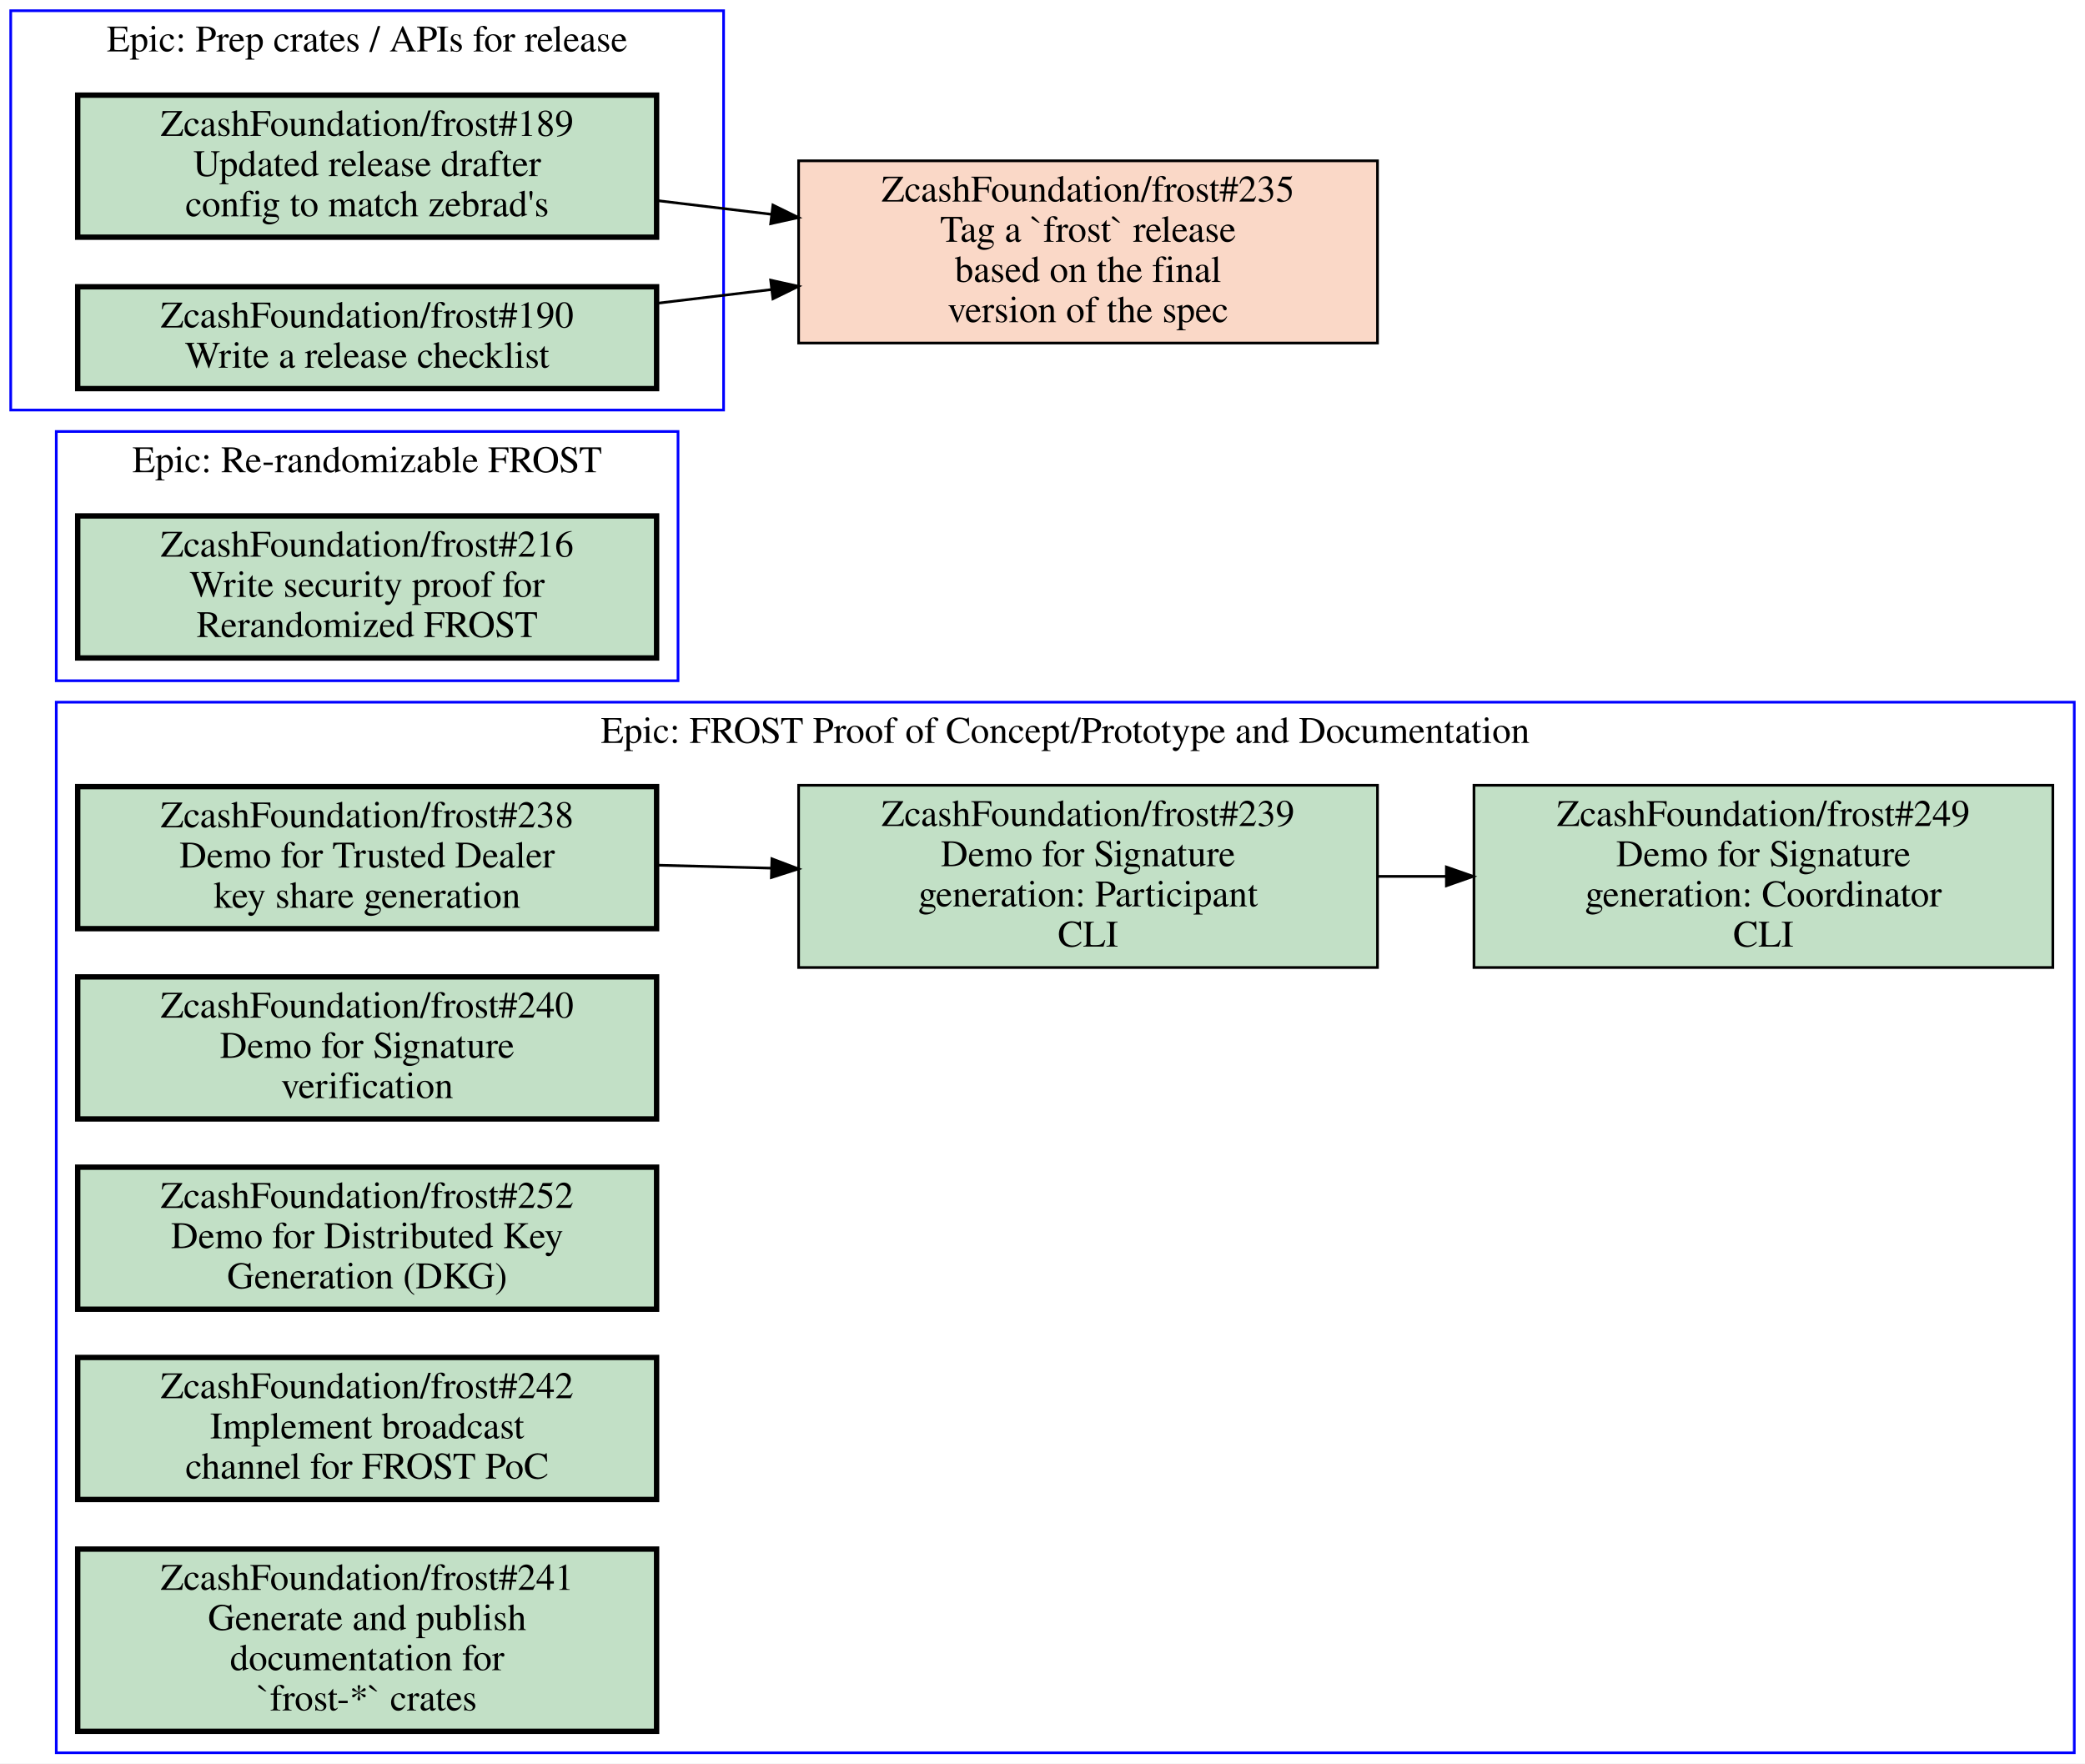
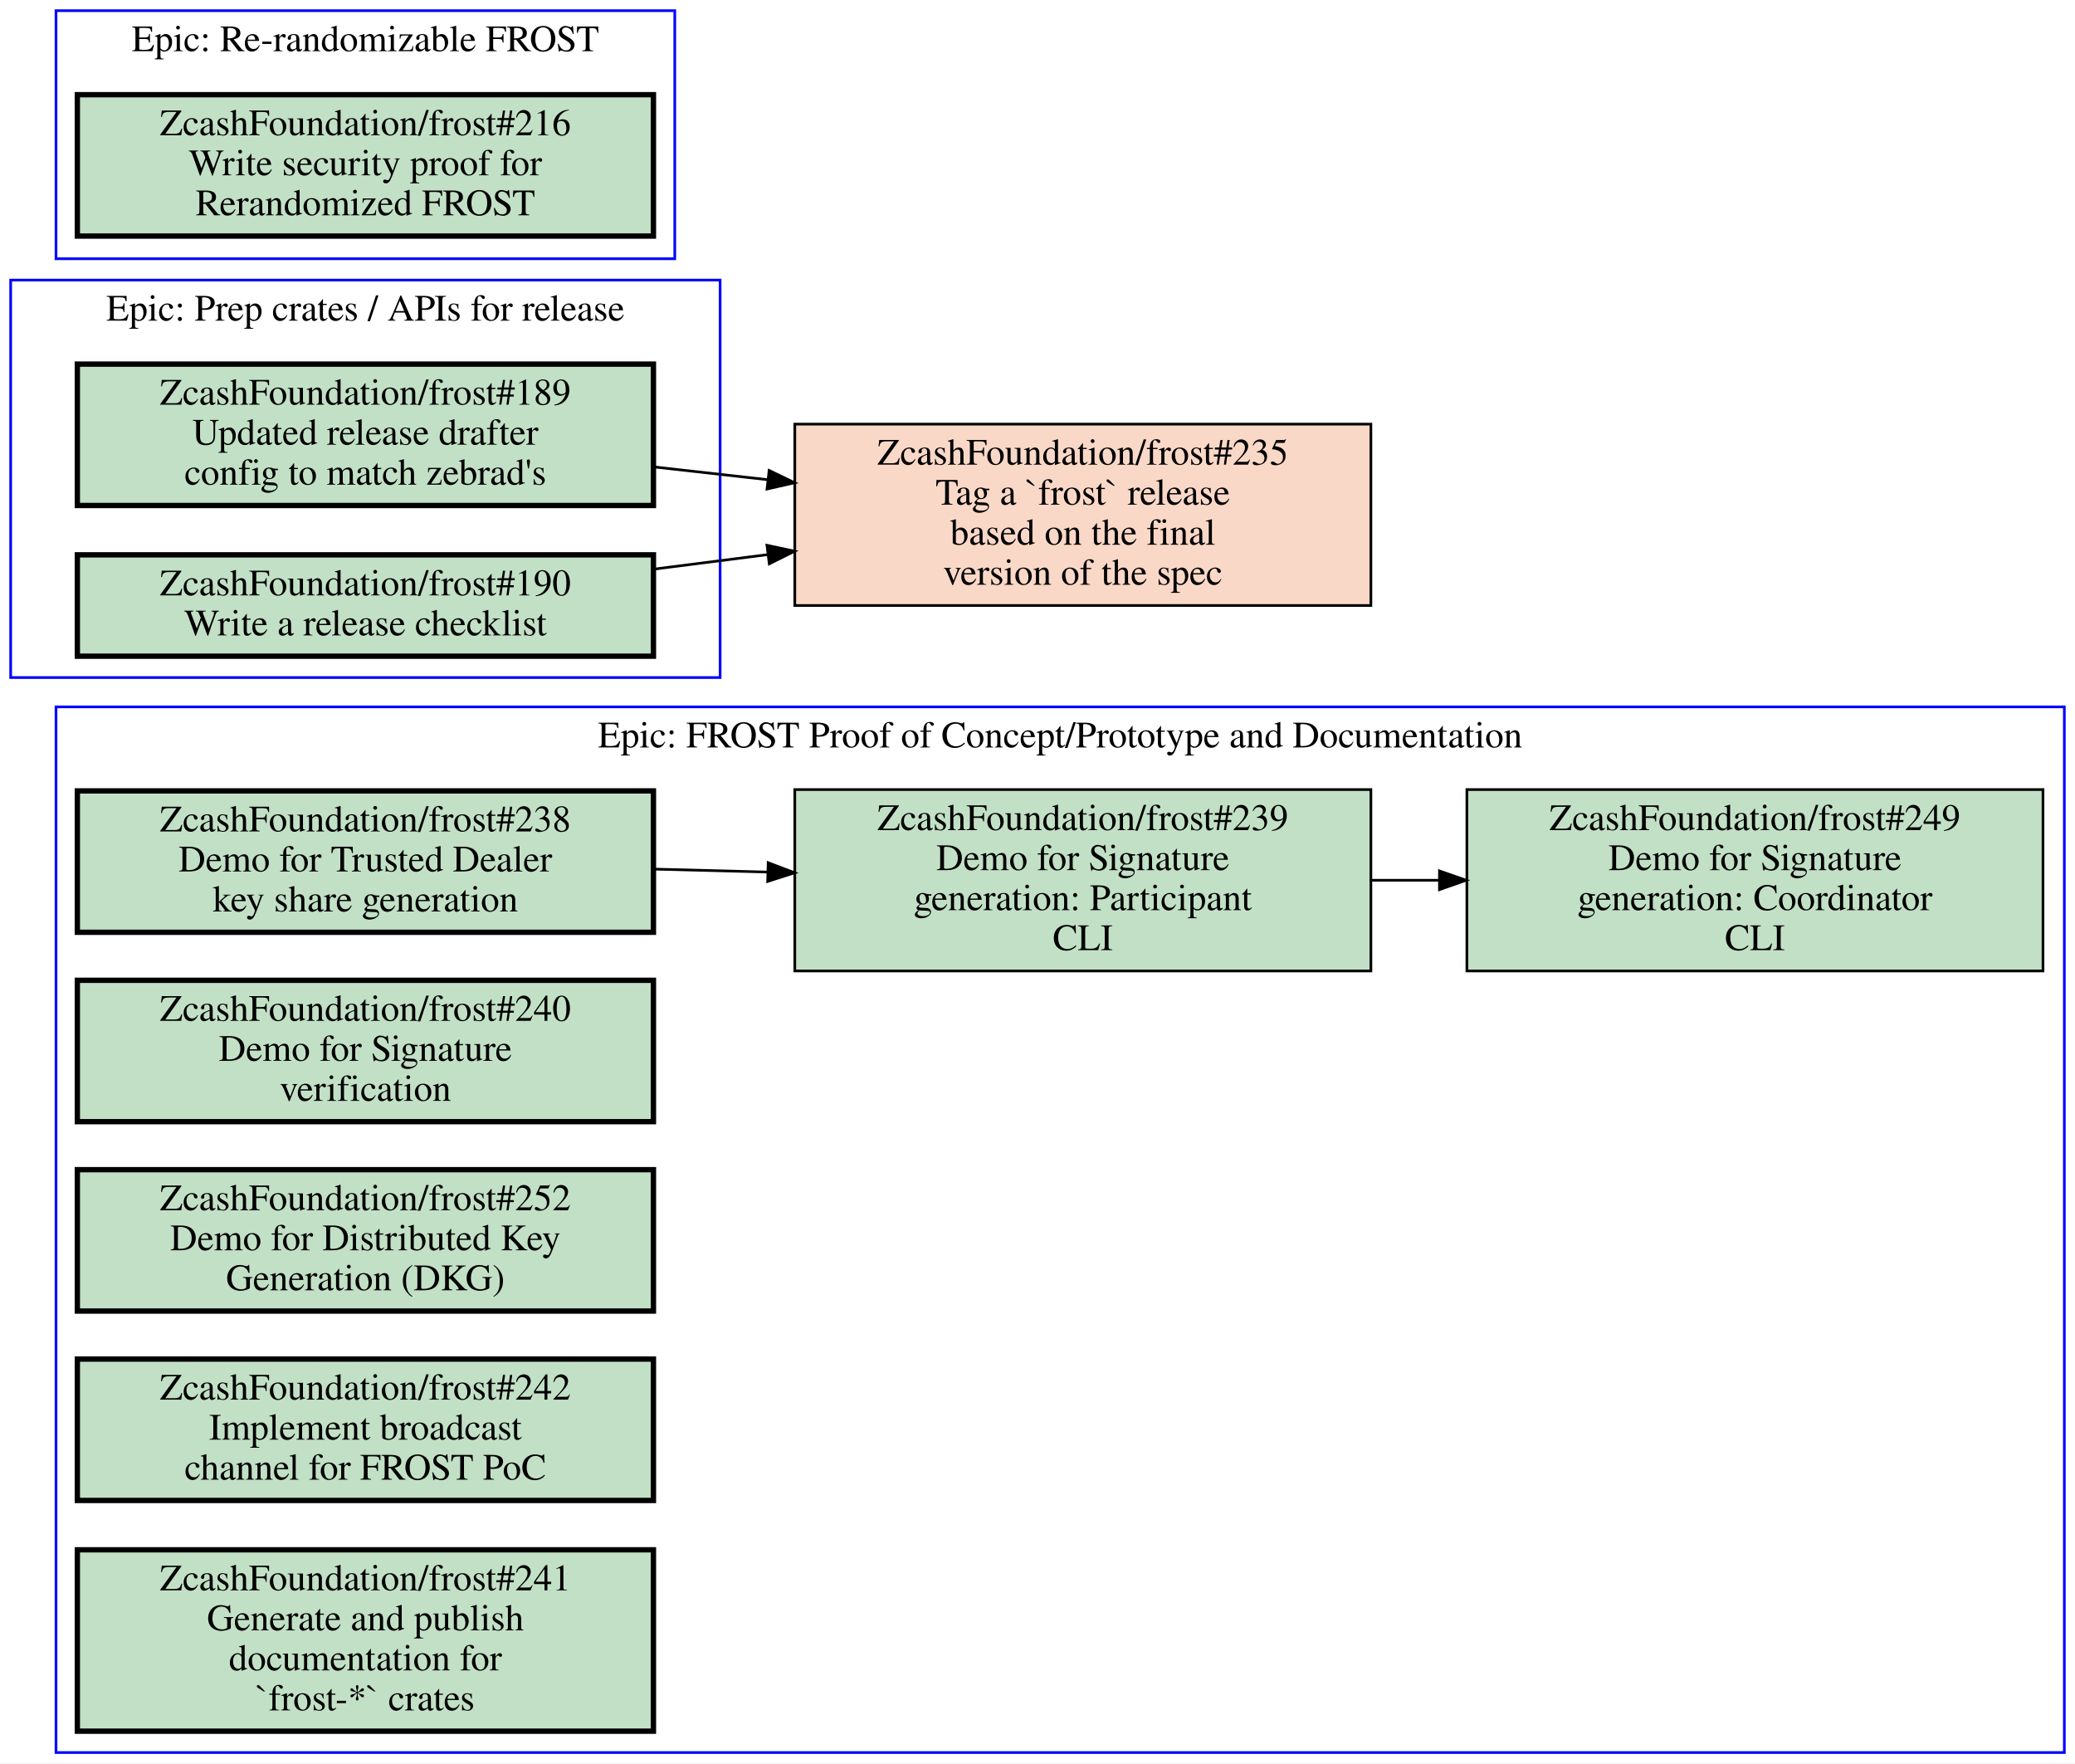
- <svg xmlns="http://www.w3.org/2000/svg" xmlns:xlink="http://www.w3.org/1999/xlink" width="778pt" height="658pt" viewBox="0.00 0.00 778.00 658.00">
-   <g id="graph0" class="graph" transform="scale(1 1) rotate(0) translate(4 654)">
-     <polygon fill="white" stroke="transparent" points="-4,4 -4,-654 774,-654 774,4 -4,4" />
+ <svg xmlns="http://www.w3.org/2000/svg" xmlns:xlink="http://www.w3.org/1999/xlink" width="778pt" height="661pt" viewBox="0.00 0.00 778.00 661.00">
+   <g id="graph0" class="graph" transform="scale(1 1) rotate(0) translate(4 657)">
+     <polygon fill="white" stroke="transparent" points="-4,4 -4,-657 774,-657 774,4 -4,4" />
    <g id="clust1" class="cluster">
-       <polygon fill="none" stroke="blue" points="17,-400 17,-493 249,-493 249,-400 17,-400" />
-       <text text-anchor="middle" x="133" y="-477.8" font-family="Times,serif" font-size="14.00">Epic: Re-randomizable FROST</text>
-     </g>
-     <g id="clust2" class="cluster">
-       <polygon fill="none" stroke="blue" points="0,-501 0,-650 266,-650 266,-501 0,-501" />
-       <text text-anchor="middle" x="133" y="-634.8" font-family="Times,serif" font-size="14.00">Epic: Prep crates / APIs for release</text>
-     </g>
-     <g id="clust3" class="cluster">
      <polygon fill="none" stroke="blue" points="17,0 17,-392 770,-392 770,0 17,0" />
      <text text-anchor="middle" x="393.5" y="-376.8" font-family="Times,serif" font-size="14.00">Epic: FROST Proof of Concept/Prototype and Documentation</text>
    </g>
+     <g id="clust2" class="cluster">
+       <polygon fill="none" stroke="blue" points="17,-560 17,-653 249,-653 249,-560 17,-560" />
+       <text text-anchor="middle" x="133" y="-637.8" font-family="Times,serif" font-size="14.00">Epic: Re-randomizable FROST</text>
+     </g>
+     <g id="clust3" class="cluster">
+       <polygon fill="none" stroke="blue" points="0,-403 0,-552 266,-552 266,-403 0,-403" />
+       <text text-anchor="middle" x="133" y="-536.8" font-family="Times,serif" font-size="14.00">Epic: Prep crates / APIs for release</text>
+     </g>
    <g id="node1" class="node open">
      <g id="a_node1">
-         <a xlink:href="https://github.com/ZcashFoundation/frost/issues/216" xlink:title="ZcashFoundation/frost#216&#10;Write security proof for&#10;Rerandomized FROST" target="_blank">
-           <polygon fill="#c2e0c6" stroke="black" stroke-width="2" points="241,-461.5 25,-461.5 25,-408.5 241,-408.5 241,-461.5" />
-           <text text-anchor="middle" x="133" y="-446.3" font-family="Times,serif" font-size="14.00">ZcashFoundation/frost#216</text>
-           <text text-anchor="middle" x="133" y="-431.3" font-family="Times,serif" font-size="14.00">Write security proof for</text>
-           <text text-anchor="middle" x="133" y="-416.3" font-family="Times,serif" font-size="14.00">Rerandomized FROST</text>
-         </a>
-       </g>
-     </g>
-     <g id="node2" class="node open">
-       <g id="a_node2">
-         <a xlink:href="https://github.com/ZcashFoundation/frost/issues/189" xlink:title="ZcashFoundation/frost#189&#10;Updated release drafter&#10;config to match zebrad's" target="_blank">
-           <polygon fill="#c2e0c6" stroke="black" stroke-width="2" points="241,-618.5 25,-618.5 25,-565.5 241,-565.5 241,-618.5" />
-           <text text-anchor="middle" x="133" y="-603.3" font-family="Times,serif" font-size="14.00">ZcashFoundation/frost#189</text>
-           <text text-anchor="middle" x="133" y="-588.3" font-family="Times,serif" font-size="14.00">Updated release drafter</text>
-           <text text-anchor="middle" x="133" y="-573.3" font-family="Times,serif" font-size="14.00">config to match zebrad's</text>
-         </a>
-       </g>
-     </g>
-     <g id="node11" class="node closed">
-       <g id="a_node11">
-         <a xlink:href="https://github.com/ZcashFoundation/frost/issues/235" xlink:title="ZcashFoundation/frost#235&#10;Tag a `frost` release&#10;based on the final&#10;version of the spec" target="_blank">
-           <polygon fill="#fad8c7" stroke="black" points="510,-594 294,-594 294,-526 510,-526 510,-594" />
-           <text text-anchor="middle" x="402" y="-578.8" font-family="Times,serif" font-size="14.00">ZcashFoundation/frost#235</text>
-           <text text-anchor="middle" x="402" y="-563.8" font-family="Times,serif" font-size="14.00">Tag a `frost` release</text>
-           <text text-anchor="middle" x="402" y="-548.8" font-family="Times,serif" font-size="14.00">based on the final</text>
-           <text text-anchor="middle" x="402" y="-533.8" font-family="Times,serif" font-size="14.00">version of the spec</text>
-         </a>
-       </g>
-     </g>
-     <g id="edge3" class="edge">
-       <path fill="none" stroke="black" d="M241.06,-579.17C255.07,-577.49 269.48,-575.76 283.65,-574.06" />
-       <polygon fill="black" stroke="black" points="284.41,-577.49 293.92,-572.83 283.57,-570.54 284.41,-577.49" />
-     </g>
-     <g id="node3" class="node open">
-       <g id="a_node3">
-         <a xlink:href="https://github.com/ZcashFoundation/frost/issues/190" xlink:title="ZcashFoundation/frost#190&#10;Write a release checklist" target="_blank">
-           <polygon fill="#c2e0c6" stroke="black" stroke-width="2" points="241,-547 25,-547 25,-509 241,-509 241,-547" />
-           <text text-anchor="middle" x="133" y="-531.8" font-family="Times,serif" font-size="14.00">ZcashFoundation/frost#190</text>
-           <text text-anchor="middle" x="133" y="-516.8" font-family="Times,serif" font-size="14.00">Write a release checklist</text>
-         </a>
-       </g>
-     </g>
-     <g id="edge4" class="edge">
-       <path fill="none" stroke="black" d="M241.06,-540.83C255.07,-542.51 269.48,-544.24 283.65,-545.94" />
-       <polygon fill="black" stroke="black" points="283.57,-549.46 293.92,-547.17 284.41,-542.51 283.57,-549.46" />
-     </g>
-     <g id="node4" class="node open">
-       <g id="a_node4">
        <a xlink:href="https://github.com/ZcashFoundation/frost/issues/238" xlink:title="ZcashFoundation/frost#238&#10;Demo for Trusted Dealer&#10;key share generation" target="_blank">
          <polygon fill="#c2e0c6" stroke="black" stroke-width="2" points="241,-360.5 25,-360.5 25,-307.5 241,-307.5 241,-360.5" />
          <text text-anchor="middle" x="133" y="-345.3" font-family="Times,serif" font-size="14.00">ZcashFoundation/frost#238</text>
          <text text-anchor="middle" x="133" y="-330.3" font-family="Times,serif" font-size="14.00">Demo for Trusted Dealer</text>
          <text text-anchor="middle" x="133" y="-315.3" font-family="Times,serif" font-size="14.00">key share generation</text>
        </a>
      </g>
    </g>
-     <g id="node5" class="node open">
-       <g id="a_node5">
+     <g id="node2" class="node open">
+       <g id="a_node2">
        <a xlink:href="https://github.com/ZcashFoundation/frost/issues/239" xlink:title="ZcashFoundation/frost#239&#10;Demo for Signature&#10;generation: Participant&#10;CLI" target="_blank">
          <polygon fill="#c2e0c6" stroke="black" points="510,-361 294,-361 294,-293 510,-293 510,-361" />
          <text text-anchor="middle" x="402" y="-345.8" font-family="Times,serif" font-size="14.00">ZcashFoundation/frost#239</text>
          <text text-anchor="middle" x="402" y="-330.8" font-family="Times,serif" font-size="14.00">Demo for Signature</text>
          <text text-anchor="middle" x="402" y="-315.8" font-family="Times,serif" font-size="14.00">generation: Participant</text>
          <text text-anchor="middle" x="402" y="-300.8" font-family="Times,serif" font-size="14.00">CLI</text>
        </a>
      </g>
    </g>
    <g id="edge1" class="edge">
      <path fill="none" stroke="black" d="M241.06,-331.19C255.07,-330.83 269.48,-330.45 283.65,-330.08" />
      <polygon fill="black" stroke="black" points="284.02,-333.57 293.92,-329.81 283.83,-326.57 284.02,-333.57" />
    </g>
-     <g id="node6" class="node open">
-       <g id="a_node6">
+     <g id="node3" class="node open">
+       <g id="a_node3">
        <a xlink:href="https://github.com/ZcashFoundation/frost/issues/249" xlink:title="ZcashFoundation/frost#249&#10;Demo for Signature&#10;generation: Coordinator&#10;CLI" target="_blank">
          <polygon fill="#c2e0c6" stroke="black" points="762,-361 546,-361 546,-293 762,-293 762,-361" />
          <text text-anchor="middle" x="654" y="-345.8" font-family="Times,serif" font-size="14.00">ZcashFoundation/frost#249</text>
          <text text-anchor="middle" x="654" y="-330.8" font-family="Times,serif" font-size="14.00">Demo for Signature</text>
          <text text-anchor="middle" x="654" y="-315.8" font-family="Times,serif" font-size="14.00">generation: Coordinator</text>
          <text text-anchor="middle" x="654" y="-300.8" font-family="Times,serif" font-size="14.00">CLI</text>
        </a>
      </g>
    </g>
    <g id="edge2" class="edge">
      <path fill="none" stroke="black" d="M510.11,-327C518.5,-327 526.99,-327 535.44,-327" />
      <polygon fill="black" stroke="black" points="535.71,-330.5 545.71,-327 535.71,-323.5 535.71,-330.5" />
    </g>
-     <g id="node7" class="node open">
-       <g id="a_node7">
+     <g id="node4" class="node open">
+       <g id="a_node4">
        <a xlink:href="https://github.com/ZcashFoundation/frost/issues/240" xlink:title="ZcashFoundation/frost#240&#10;Demo for Signature&#10;verification" target="_blank">
          <polygon fill="#c2e0c6" stroke="black" stroke-width="2" points="241,-289.5 25,-289.5 25,-236.5 241,-236.5 241,-289.5" />
          <text text-anchor="middle" x="133" y="-274.3" font-family="Times,serif" font-size="14.00">ZcashFoundation/frost#240</text>
          <text text-anchor="middle" x="133" y="-259.3" font-family="Times,serif" font-size="14.00">Demo for Signature</text>
          <text text-anchor="middle" x="133" y="-244.3" font-family="Times,serif" font-size="14.00">verification</text>
        </a>
      </g>
    </g>
-     <g id="node8" class="node open">
-       <g id="a_node8">
+     <g id="node5" class="node open">
+       <g id="a_node5">
        <a xlink:href="https://github.com/ZcashFoundation/frost/issues/252" xlink:title="ZcashFoundation/frost#252&#10;Demo for Distributed Key&#10;Generation (DKG)" target="_blank">
          <polygon fill="#c2e0c6" stroke="black" stroke-width="2" points="241,-218.5 25,-218.5 25,-165.5 241,-165.5 241,-218.5" />
          <text text-anchor="middle" x="133" y="-203.3" font-family="Times,serif" font-size="14.00">ZcashFoundation/frost#252</text>
          <text text-anchor="middle" x="133" y="-188.3" font-family="Times,serif" font-size="14.00">Demo for Distributed Key</text>
          <text text-anchor="middle" x="133" y="-173.3" font-family="Times,serif" font-size="14.00">Generation (DKG)</text>
        </a>
      </g>
    </g>
-     <g id="node9" class="node open">
-       <g id="a_node9">
+     <g id="node6" class="node open">
+       <g id="a_node6">
        <a xlink:href="https://github.com/ZcashFoundation/frost/issues/242" xlink:title="ZcashFoundation/frost#242&#10;Implement broadcast&#10;channel for FROST PoC" target="_blank">
          <polygon fill="#c2e0c6" stroke="black" stroke-width="2" points="241,-147.5 25,-147.5 25,-94.5 241,-94.5 241,-147.5" />
          <text text-anchor="middle" x="133" y="-132.3" font-family="Times,serif" font-size="14.00">ZcashFoundation/frost#242</text>
          <text text-anchor="middle" x="133" y="-117.3" font-family="Times,serif" font-size="14.00">Implement broadcast</text>
          <text text-anchor="middle" x="133" y="-102.3" font-family="Times,serif" font-size="14.00">channel for FROST PoC</text>
        </a>
      </g>
    </g>
-     <g id="node10" class="node open">
-       <g id="a_node10">
+     <g id="node7" class="node open">
+       <g id="a_node7">
        <a xlink:href="https://github.com/ZcashFoundation/frost/issues/241" xlink:title="ZcashFoundation/frost#241&#10;Generate and publish&#10;documentation for&#10;`frost-*` crates" target="_blank">
          <polygon fill="#c2e0c6" stroke="black" stroke-width="2" points="241,-76 25,-76 25,-8 241,-8 241,-76" />
          <text text-anchor="middle" x="133" y="-60.8" font-family="Times,serif" font-size="14.00">ZcashFoundation/frost#241</text>
          <text text-anchor="middle" x="133" y="-45.8" font-family="Times,serif" font-size="14.00">Generate and publish</text>
          <text text-anchor="middle" x="133" y="-30.8" font-family="Times,serif" font-size="14.00">documentation for</text>
          <text text-anchor="middle" x="133" y="-15.8" font-family="Times,serif" font-size="14.00">`frost-*` crates</text>
        </a>
      </g>
    </g>
+     <g id="node8" class="node open">
+       <g id="a_node8">
+         <a xlink:href="https://github.com/ZcashFoundation/frost/issues/216" xlink:title="ZcashFoundation/frost#216&#10;Write security proof for&#10;Rerandomized FROST" target="_blank">
+           <polygon fill="#c2e0c6" stroke="black" stroke-width="2" points="241,-621.5 25,-621.5 25,-568.5 241,-568.5 241,-621.5" />
+           <text text-anchor="middle" x="133" y="-606.3" font-family="Times,serif" font-size="14.00">ZcashFoundation/frost#216</text>
+           <text text-anchor="middle" x="133" y="-591.3" font-family="Times,serif" font-size="14.00">Write security proof for</text>
+           <text text-anchor="middle" x="133" y="-576.3" font-family="Times,serif" font-size="14.00">Rerandomized FROST</text>
+         </a>
+       </g>
+     </g>
+     <g id="node9" class="node open">
+       <g id="a_node9">
+         <a xlink:href="https://github.com/ZcashFoundation/frost/issues/189" xlink:title="ZcashFoundation/frost#189&#10;Updated release drafter&#10;config to match zebrad's" target="_blank">
+           <polygon fill="#c2e0c6" stroke="black" stroke-width="2" points="241,-520.5 25,-520.5 25,-467.5 241,-467.5 241,-520.5" />
+           <text text-anchor="middle" x="133" y="-505.3" font-family="Times,serif" font-size="14.00">ZcashFoundation/frost#189</text>
+           <text text-anchor="middle" x="133" y="-490.3" font-family="Times,serif" font-size="14.00">Updated release drafter</text>
+           <text text-anchor="middle" x="133" y="-475.3" font-family="Times,serif" font-size="14.00">config to match zebrad's</text>
+         </a>
+       </g>
+     </g>
+     <g id="node11" class="node closed">
+       <g id="a_node11">
+         <a xlink:href="https://github.com/ZcashFoundation/frost/issues/235" xlink:title="ZcashFoundation/frost#235&#10;Tag a `frost` release&#10;based on the final&#10;version of the spec" target="_blank">
+           <polygon fill="#fad8c7" stroke="black" points="510,-498 294,-498 294,-430 510,-430 510,-498" />
+           <text text-anchor="middle" x="402" y="-482.8" font-family="Times,serif" font-size="14.00">ZcashFoundation/frost#235</text>
+           <text text-anchor="middle" x="402" y="-467.8" font-family="Times,serif" font-size="14.00">Tag a `frost` release</text>
+           <text text-anchor="middle" x="402" y="-452.8" font-family="Times,serif" font-size="14.00">based on the final</text>
+           <text text-anchor="middle" x="402" y="-437.8" font-family="Times,serif" font-size="14.00">version of the spec</text>
+         </a>
+       </g>
+     </g>
+     <g id="edge3" class="edge">
+       <path fill="none" stroke="black" d="M241.06,-481.97C255.07,-480.4 269.48,-478.78 283.65,-477.19" />
+       <polygon fill="black" stroke="black" points="284.38,-480.63 293.92,-476.03 283.59,-473.67 284.38,-480.63" />
+     </g>
+     <g id="node10" class="node open">
+       <g id="a_node10">
+         <a xlink:href="https://github.com/ZcashFoundation/frost/issues/190" xlink:title="ZcashFoundation/frost#190&#10;Write a release checklist" target="_blank">
+           <polygon fill="#c2e0c6" stroke="black" stroke-width="2" points="241,-449 25,-449 25,-411 241,-411 241,-449" />
+           <text text-anchor="middle" x="133" y="-433.8" font-family="Times,serif" font-size="14.00">ZcashFoundation/frost#190</text>
+           <text text-anchor="middle" x="133" y="-418.8" font-family="Times,serif" font-size="14.00">Write a release checklist</text>
+         </a>
+       </g>
+     </g>
+     <g id="edge4" class="edge">
+       <path fill="none" stroke="black" d="M241.06,-443.63C255.07,-445.42 269.48,-447.25 283.65,-449.06" />
+       <polygon fill="black" stroke="black" points="283.56,-452.58 293.92,-450.36 284.44,-445.63 283.56,-452.58" />
+     </g>
  </g>
</svg>
